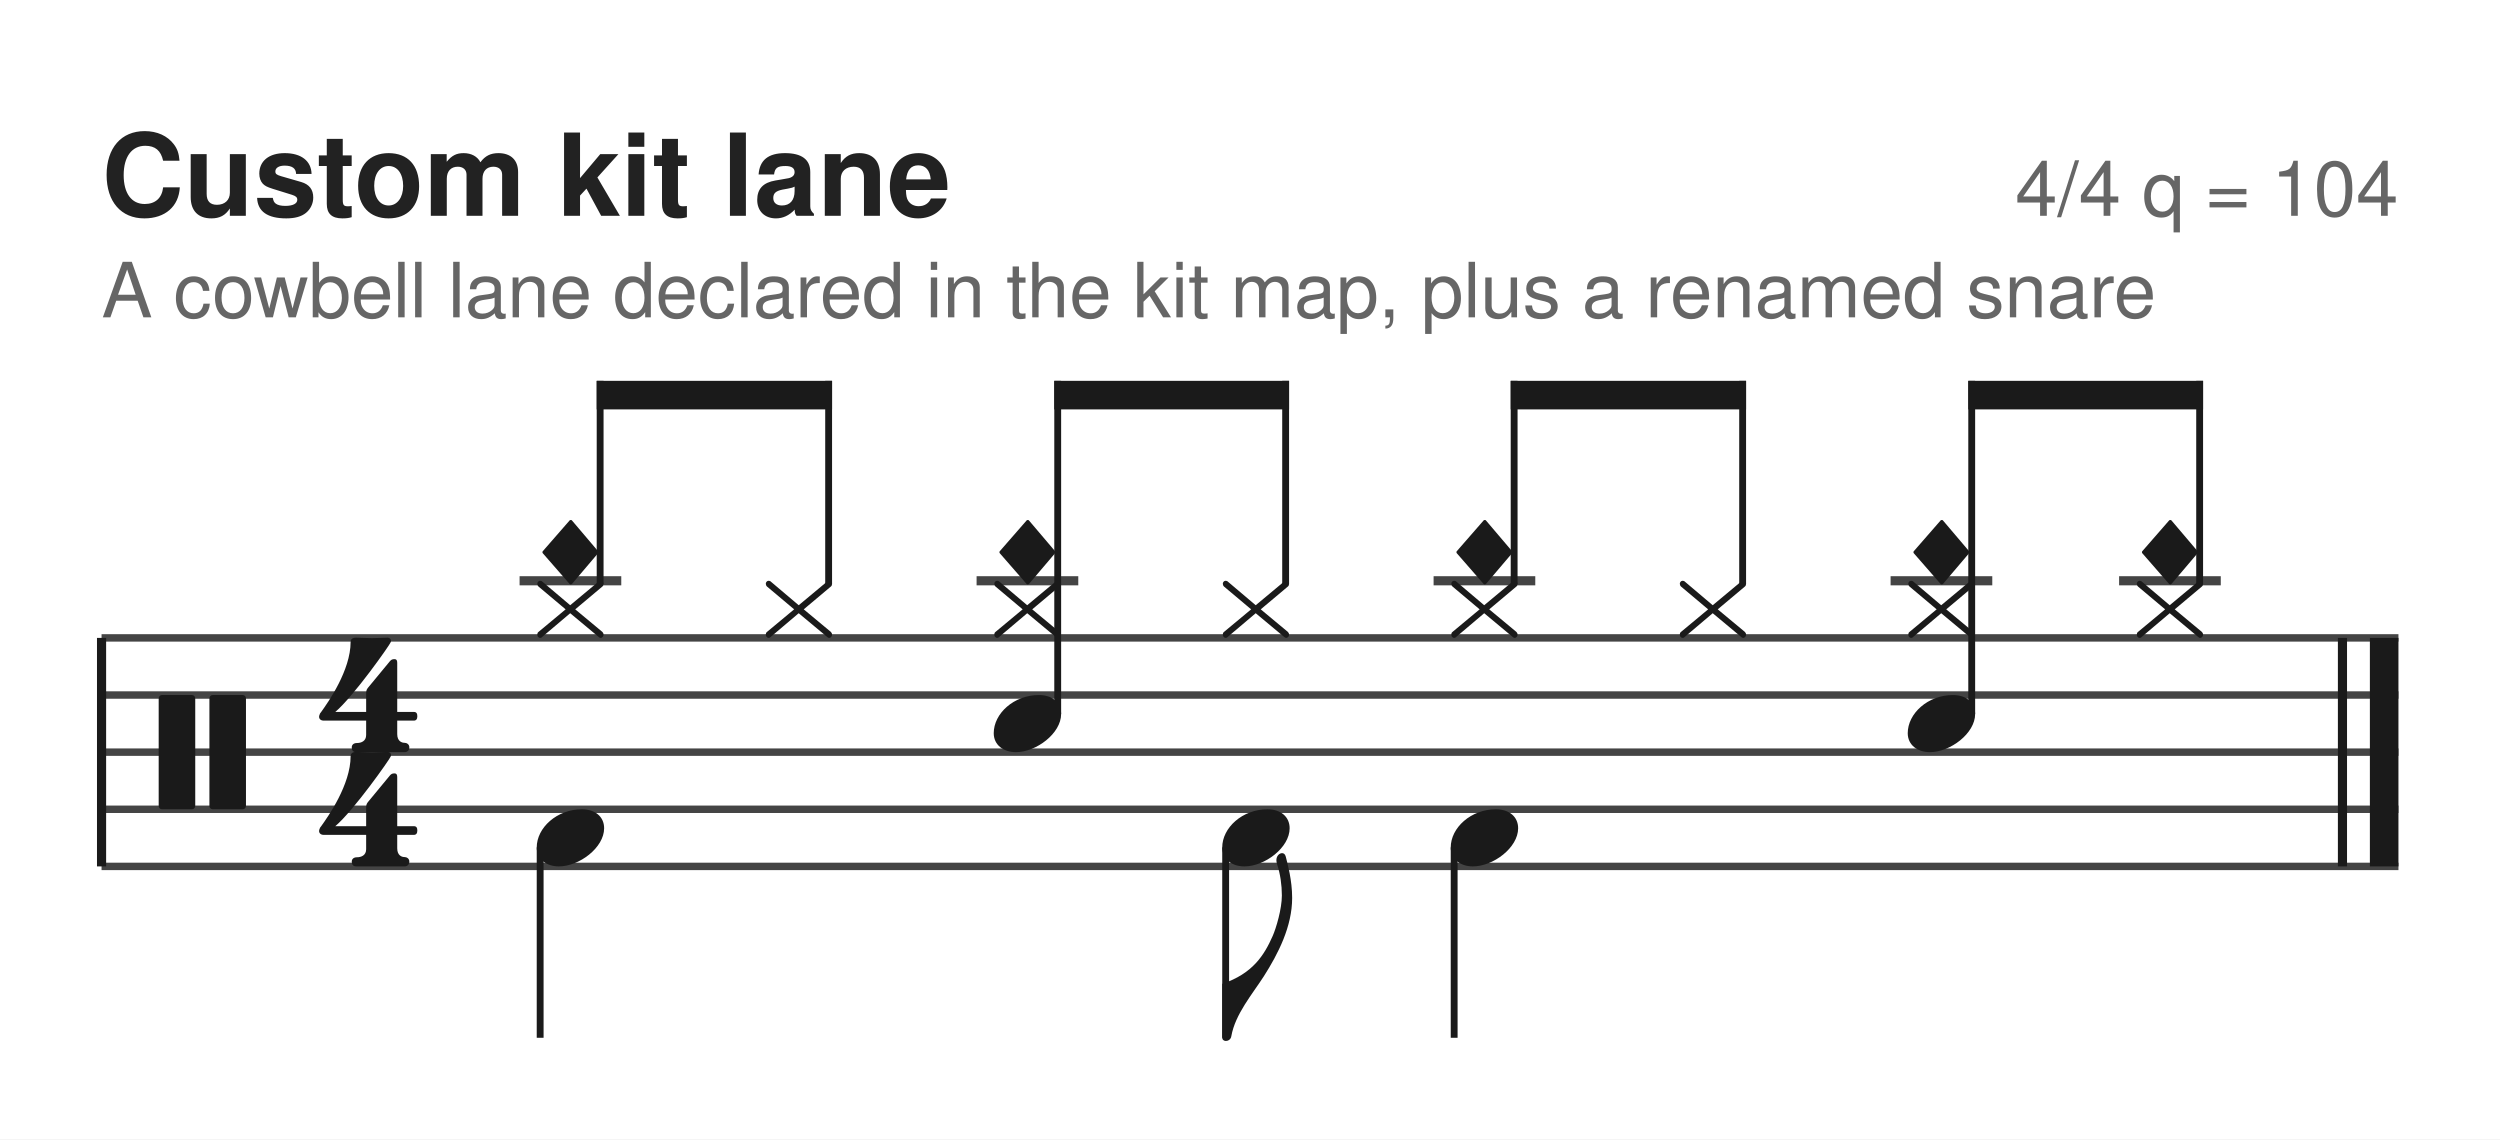
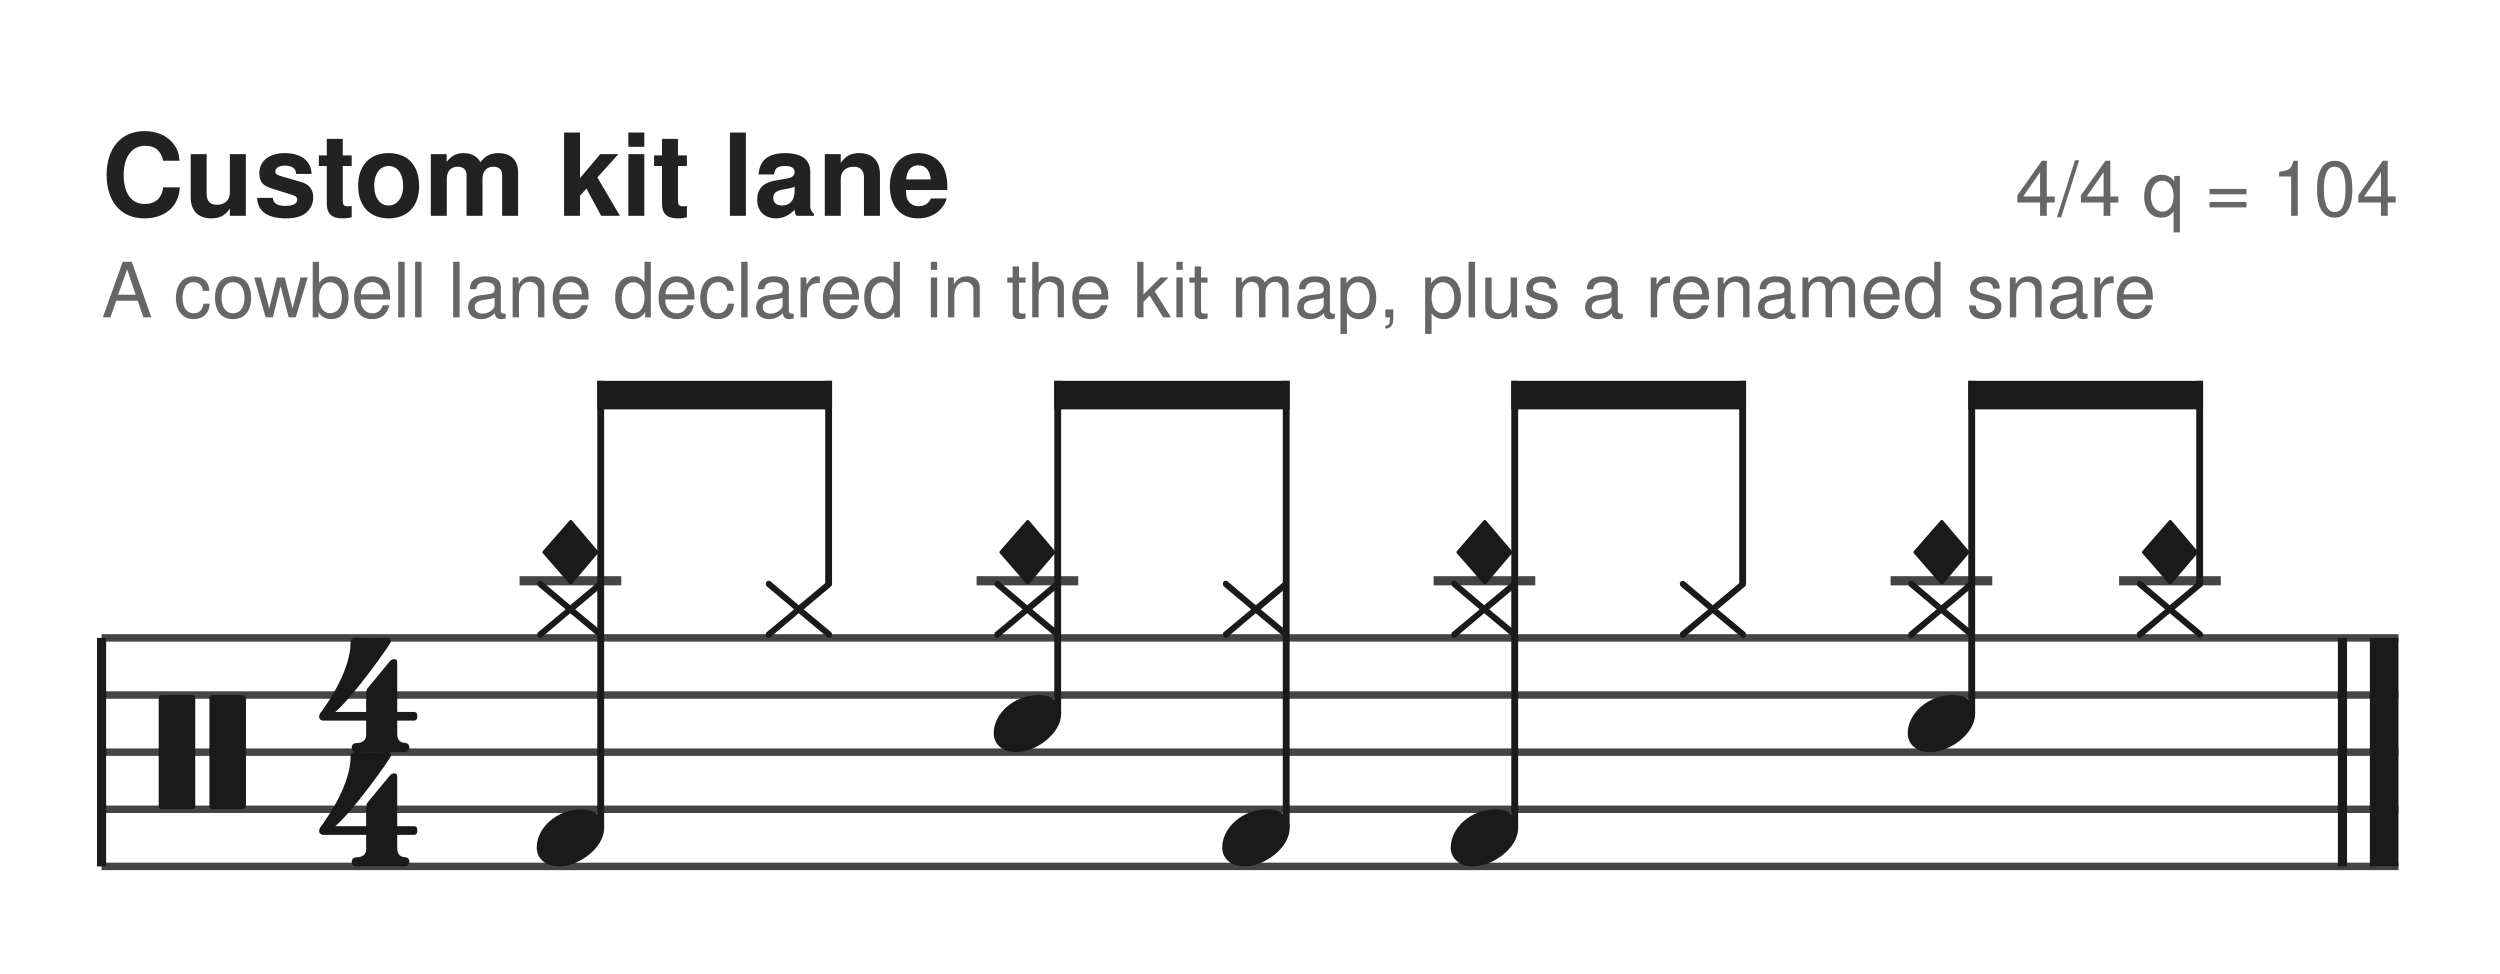
- <svg xmlns="http://www.w3.org/2000/svg" id="drumdrom-0" width="393.87" height="179.5" viewBox="0 0 393.87 179.5" role="img" aria-labelledby="drumdrom-0-title drumdrom-0-desc" font-family="Helvetica, Arial, sans-serif">
+ <svg xmlns="http://www.w3.org/2000/svg" id="drumdrom-0" width="393.87" height="153.4" viewBox="0 0 393.87 153.4" role="img" aria-labelledby="drumdrom-0-title drumdrom-0-desc" font-family="Helvetica, Arial, sans-serif">
  <defs>
    <path id="drumdrom-0-g-unpitchedPercussionClef1" d="M0.64 0.94L0.64-0.94C0.64-0.972 0.616-1 0.584-1L0.056-1C0.024-1 0-0.972 0-0.94L0 0.94C0 0.972 0.024 1 0.056 1L0.584 1C0.616 1 0.64 0.972 0.64 0.94M1.528-0.94C1.528-0.972 1.504-1 1.472-1L0.944-1C0.912-1 0.888-0.972 0.888-0.94L0.888 0.94C0.888 0.972 0.912 1 0.944 1L1.472 1C1.504 1 1.528 0.972 1.528 0.94" />
    <path id="drumdrom-0-g-noteheadBlack" d="M0.388 0.5C0.744 0.5 1.18 0.172 1.18-0.168C1.18-0.372 1.02-0.5 0.792-0.5C0.352-0.5 0-0.176 0 0.168C0 0.376 0.172 0.5 0.388 0.5" />
    <path id="drumdrom-0-g-noteheadXBlack" d="M1.14 0.396L0.664 0L1.14-0.4C1.152-0.408 1.16-0.428 1.16-0.444C1.16-0.476 1.132-0.5 1.108-0.5C1.1-0.5 1.088-0.496 1.08-0.492L0.576-0.072L0.08-0.492C0.072-0.496 0.06-0.5 0.048-0.5C0.02-0.5 0-0.472 0-0.448C0-0.432 0.008-0.412 0.02-0.4L0.496 0L0.02 0.396C0.004 0.408 0 0.424 0 0.44C0 0.472 0.02 0.5 0.052 0.5C0.064 0.5 0.072 0.496 0.08 0.488L0.576 0.068L1.08 0.488C1.088 0.496 1.1 0.5 1.108 0.5C1.14 0.5 1.16 0.468 1.16 0.444C1.16 0.424 1.152 0.408 1.14 0.396" />
    <path id="drumdrom-0-g-noteheadDiamondBlack" d="M0.52-0.552C0.512-0.564 0.504-0.564 0.496-0.564C0.484-0.564 0.476-0.56 0.472-0.552L0.008-0.02C0-0.012 0-0.008 0 0C0 0.012 0.004 0.016 0.008 0.02L0.472 0.552C0.476 0.56 0.488 0.564 0.496 0.564C0.504 0.564 0.512 0.56 0.52 0.552L0.972 0.02C0.976 0.016 0.98 0.008 0.98 0C0.98-0.008 0.976-0.016 0.972-0.02" />
-     <path id="drumdrom-0-g-flag8thDown" d="M0.96-3.04C1.016-2.872 1.044-2.672 1.044-2.492C1.044-2.256 0.944-1.92 0.884-1.784C0.736-1.448 0.536-1.124 0-0.944L0-0.004C0 0.036 0.032 0.056 0.064 0.056C0.1 0.056 0.152 0.032 0.16-0.032C0.228-0.412 0.524-0.76 0.728-1.076C0.98-1.472 1.224-1.948 1.224-2.448C1.224-2.76 1.144-3.044 1.112-3.172C1.1-3.216 1.076-3.232 1.048-3.232C1-3.232 0.948-3.184 0.948-3.108C0.948-3.088 0.952-3.064 0.96-3.04" />
    <path id="drumdrom-0-g-timeSig4" d="M1.448 0.296L1.448-0.56C1.448-0.592 1.444-0.628 1.4-0.628C1.364-0.628 1.344-0.62 1.32-0.592L0.94-0.132C0.924-0.112 0.904-0.088 0.904-0.04L0.904 0.296L0.364 0.296C0.684 0.024 1.324-0.884 1.336-0.928C1.336-0.936 1.34-0.94 1.34-0.948C1.34-0.98 1.312-1.004 1.28-1.004C1.244-1.004 1.08-0.996 1.008-0.996C0.936-0.996 0.756-1.004 0.724-1.004C0.688-1.004 0.632-0.992 0.632-0.928C0.632-0.432 0.24 0.124 0.12 0.292L0.096 0.324C0.096 0.328 0.092 0.332 0.092 0.336C0.084 0.352 0.08 0.368 0.08 0.38C0.08 0.42 0.112 0.448 0.16 0.448L0.904 0.448L0.904 0.7C0.904 0.808 0.816 0.84 0.744 0.84C0.68 0.84 0.652 0.876 0.652 0.916C0.652 0.956 0.668 1 0.728 1L1.58 1C1.62 1 1.66 0.972 1.66 0.916C1.66 0.86 1.612 0.836 1.572 0.836C1.532 0.836 1.448 0.812 1.448 0.684L1.448 0.448L1.74 0.448C1.78 0.448 1.8 0.42 1.8 0.372C1.8 0.324 1.784 0.296 1.74 0.296" />
  </defs>
  <rect width="100%" height="100%" fill="#ffffff" />
  <g id="drumdrom-0-header">
    <text x="16" y="34" font-size="18" fill="#222222" font-weight="bold">Custom kit lane</text>
    <text x="16" y="50" font-size="12" fill="#666666">A cowbell lane declared in the kit map, plus a renamed snare</text>
    <text x="377.87" y="34" font-size="12" fill="#666666" text-anchor="end">4/4  q = 104</text>
  </g>
  <g id="drumdrom-0-system0" transform="translate(16 100.5)">
    <g id="drumdrom-0-row0-staff">
      <line x1="0" y1="0" x2="361.87" y2="0" stroke="#444444" stroke-width="1.17" />
      <line x1="0" y1="9" x2="361.87" y2="9" stroke="#444444" stroke-width="1.17" />
      <line x1="0" y1="18" x2="361.87" y2="18" stroke="#444444" stroke-width="1.17" />
      <line x1="0" y1="27" x2="361.87" y2="27" stroke="#444444" stroke-width="1.17" />
      <line x1="0" y1="36" x2="361.87" y2="36" stroke="#444444" stroke-width="1.17" />
      <line x1="0" y1="0" x2="0" y2="36" stroke="#1a1a1a" stroke-width="1.44" />
      <use href="#drumdrom-0-g-unpitchedPercussionClef1" transform="translate(9 18) scale(9)" fill="#1a1a1a" />
      <use href="#drumdrom-0-g-timeSig4" transform="translate(33.55 9) scale(9)" fill="#1a1a1a" />
      <use href="#drumdrom-0-g-timeSig4" transform="translate(33.55 27) scale(9)" fill="#1a1a1a" />
      <line x1="353.05" y1="0" x2="353.05" y2="36" stroke="#1a1a1a" stroke-width="1.44" />
      <line x1="359.62" y1="0" x2="359.62" y2="36" stroke="#1a1a1a" stroke-width="4.5" />
    </g>
    <g id="drumdrom-0-row0">
-       <g id="drumdrom-0-bar0-hands">
+       <g id="drumdrom-0-bar0">
        <line x1="65.86" y1="-9" x2="81.88" y2="-9" stroke="#444444" stroke-width="1.44" />
+         <use href="#drumdrom-0-g-noteheadBlack" transform="translate(68.56 31.5) scale(9)" fill="#1a1a1a" />
        <use href="#drumdrom-0-g-noteheadXBlack" transform="translate(68.65 -4.5) scale(9)" fill="#1a1a1a" />
        <use href="#drumdrom-0-g-noteheadDiamondBlack" transform="translate(69.46 -13.5) scale(9)" fill="#1a1a1a" />
-         <line x1="78.55" y1="-8.5" x2="78.55" y2="-40.5" stroke="#1a1a1a" stroke-width="1.08" />
+         <line x1="78.64" y1="29.99" x2="78.64" y2="-40.5" stroke="#1a1a1a" stroke-width="1.08" />
        <use href="#drumdrom-0-g-noteheadXBlack" transform="translate(104.65 -4.5) scale(9)" fill="#1a1a1a" />
        <line x1="114.55" y1="-8.5" x2="114.55" y2="-40.5" stroke="#1a1a1a" stroke-width="1.08" />
        <line x1="137.86" y1="-9" x2="153.88" y2="-9" stroke="#444444" stroke-width="1.44" />
        <use href="#drumdrom-0-g-noteheadBlack" transform="translate(140.56 13.5) scale(9)" fill="#1a1a1a" />
        <use href="#drumdrom-0-g-noteheadXBlack" transform="translate(140.65 -4.5) scale(9)" fill="#1a1a1a" />
        <use href="#drumdrom-0-g-noteheadDiamondBlack" transform="translate(141.46 -13.5) scale(9)" fill="#1a1a1a" />
        <line x1="150.64" y1="11.99" x2="150.64" y2="-40.5" stroke="#1a1a1a" stroke-width="1.08" />
+         <use href="#drumdrom-0-g-noteheadBlack" transform="translate(176.56 31.5) scale(9)" fill="#1a1a1a" />
        <use href="#drumdrom-0-g-noteheadXBlack" transform="translate(176.65 -4.5) scale(9)" fill="#1a1a1a" />
-         <line x1="186.55" y1="-8.5" x2="186.55" y2="-40.5" stroke="#1a1a1a" stroke-width="1.08" />
+         <line x1="186.64" y1="29.99" x2="186.64" y2="-40.5" stroke="#1a1a1a" stroke-width="1.08" />
        <line x1="209.86" y1="-9" x2="225.88" y2="-9" stroke="#444444" stroke-width="1.44" />
+         <use href="#drumdrom-0-g-noteheadBlack" transform="translate(212.56 31.5) scale(9)" fill="#1a1a1a" />
        <use href="#drumdrom-0-g-noteheadXBlack" transform="translate(212.65 -4.5) scale(9)" fill="#1a1a1a" />
        <use href="#drumdrom-0-g-noteheadDiamondBlack" transform="translate(213.46 -13.5) scale(9)" fill="#1a1a1a" />
-         <line x1="222.55" y1="-8.5" x2="222.55" y2="-40.5" stroke="#1a1a1a" stroke-width="1.08" />
+         <line x1="222.64" y1="29.99" x2="222.64" y2="-40.5" stroke="#1a1a1a" stroke-width="1.08" />
        <use href="#drumdrom-0-g-noteheadXBlack" transform="translate(248.65 -4.5) scale(9)" fill="#1a1a1a" />
        <line x1="258.55" y1="-8.5" x2="258.55" y2="-40.5" stroke="#1a1a1a" stroke-width="1.08" />
        <line x1="281.86" y1="-9" x2="297.88" y2="-9" stroke="#444444" stroke-width="1.44" />
        <use href="#drumdrom-0-g-noteheadBlack" transform="translate(284.56 13.5) scale(9)" fill="#1a1a1a" />
        <use href="#drumdrom-0-g-noteheadXBlack" transform="translate(284.65 -4.5) scale(9)" fill="#1a1a1a" />
        <use href="#drumdrom-0-g-noteheadDiamondBlack" transform="translate(285.46 -13.5) scale(9)" fill="#1a1a1a" />
        <line x1="294.64" y1="11.99" x2="294.64" y2="-40.5" stroke="#1a1a1a" stroke-width="1.08" />
        <line x1="317.86" y1="-9" x2="333.88" y2="-9" stroke="#444444" stroke-width="1.44" />
        <use href="#drumdrom-0-g-noteheadXBlack" transform="translate(320.65 -4.5) scale(9)" fill="#1a1a1a" />
        <use href="#drumdrom-0-g-noteheadDiamondBlack" transform="translate(321.46 -13.5) scale(9)" fill="#1a1a1a" />
        <line x1="330.55" y1="-8.5" x2="330.55" y2="-40.5" stroke="#1a1a1a" stroke-width="1.08" />
-         <rect x="78.01" y="-40.5" width="37.08" height="4.5" fill="#1a1a1a" />
-         <rect x="150.1" y="-40.5" width="36.99" height="4.5" fill="#1a1a1a" />
-         <rect x="222.01" y="-40.5" width="37.08" height="4.5" fill="#1a1a1a" />
+         <rect x="78.1" y="-40.5" width="36.99" height="4.5" fill="#1a1a1a" />
+         <rect x="150.1" y="-40.5" width="37.08" height="4.5" fill="#1a1a1a" />
+         <rect x="222.1" y="-40.5" width="36.99" height="4.5" fill="#1a1a1a" />
        <rect x="294.1" y="-40.5" width="36.99" height="4.5" fill="#1a1a1a" />
-       </g>
-       <g id="drumdrom-0-bar0-feet">
-         <use href="#drumdrom-0-g-noteheadBlack" transform="translate(68.56 31.5) scale(9)" fill="#1a1a1a" />
-         <line x1="69.1" y1="33.01" x2="69.1" y2="63" stroke="#1a1a1a" stroke-width="1.08" />
-         <use href="#drumdrom-0-g-noteheadBlack" transform="translate(176.56 31.5) scale(9)" fill="#1a1a1a" />
-         <line x1="177.1" y1="33.01" x2="177.1" y2="63" stroke="#1a1a1a" stroke-width="1.08" />
-         <use href="#drumdrom-0-g-flag8thDown" transform="translate(176.56 63) scale(9)" fill="#1a1a1a" />
-         <use href="#drumdrom-0-g-noteheadBlack" transform="translate(212.56 31.5) scale(9)" fill="#1a1a1a" />
-         <line x1="213.1" y1="33.01" x2="213.1" y2="63" stroke="#1a1a1a" stroke-width="1.08" />
      </g>
    </g>
  </g>
</svg>
